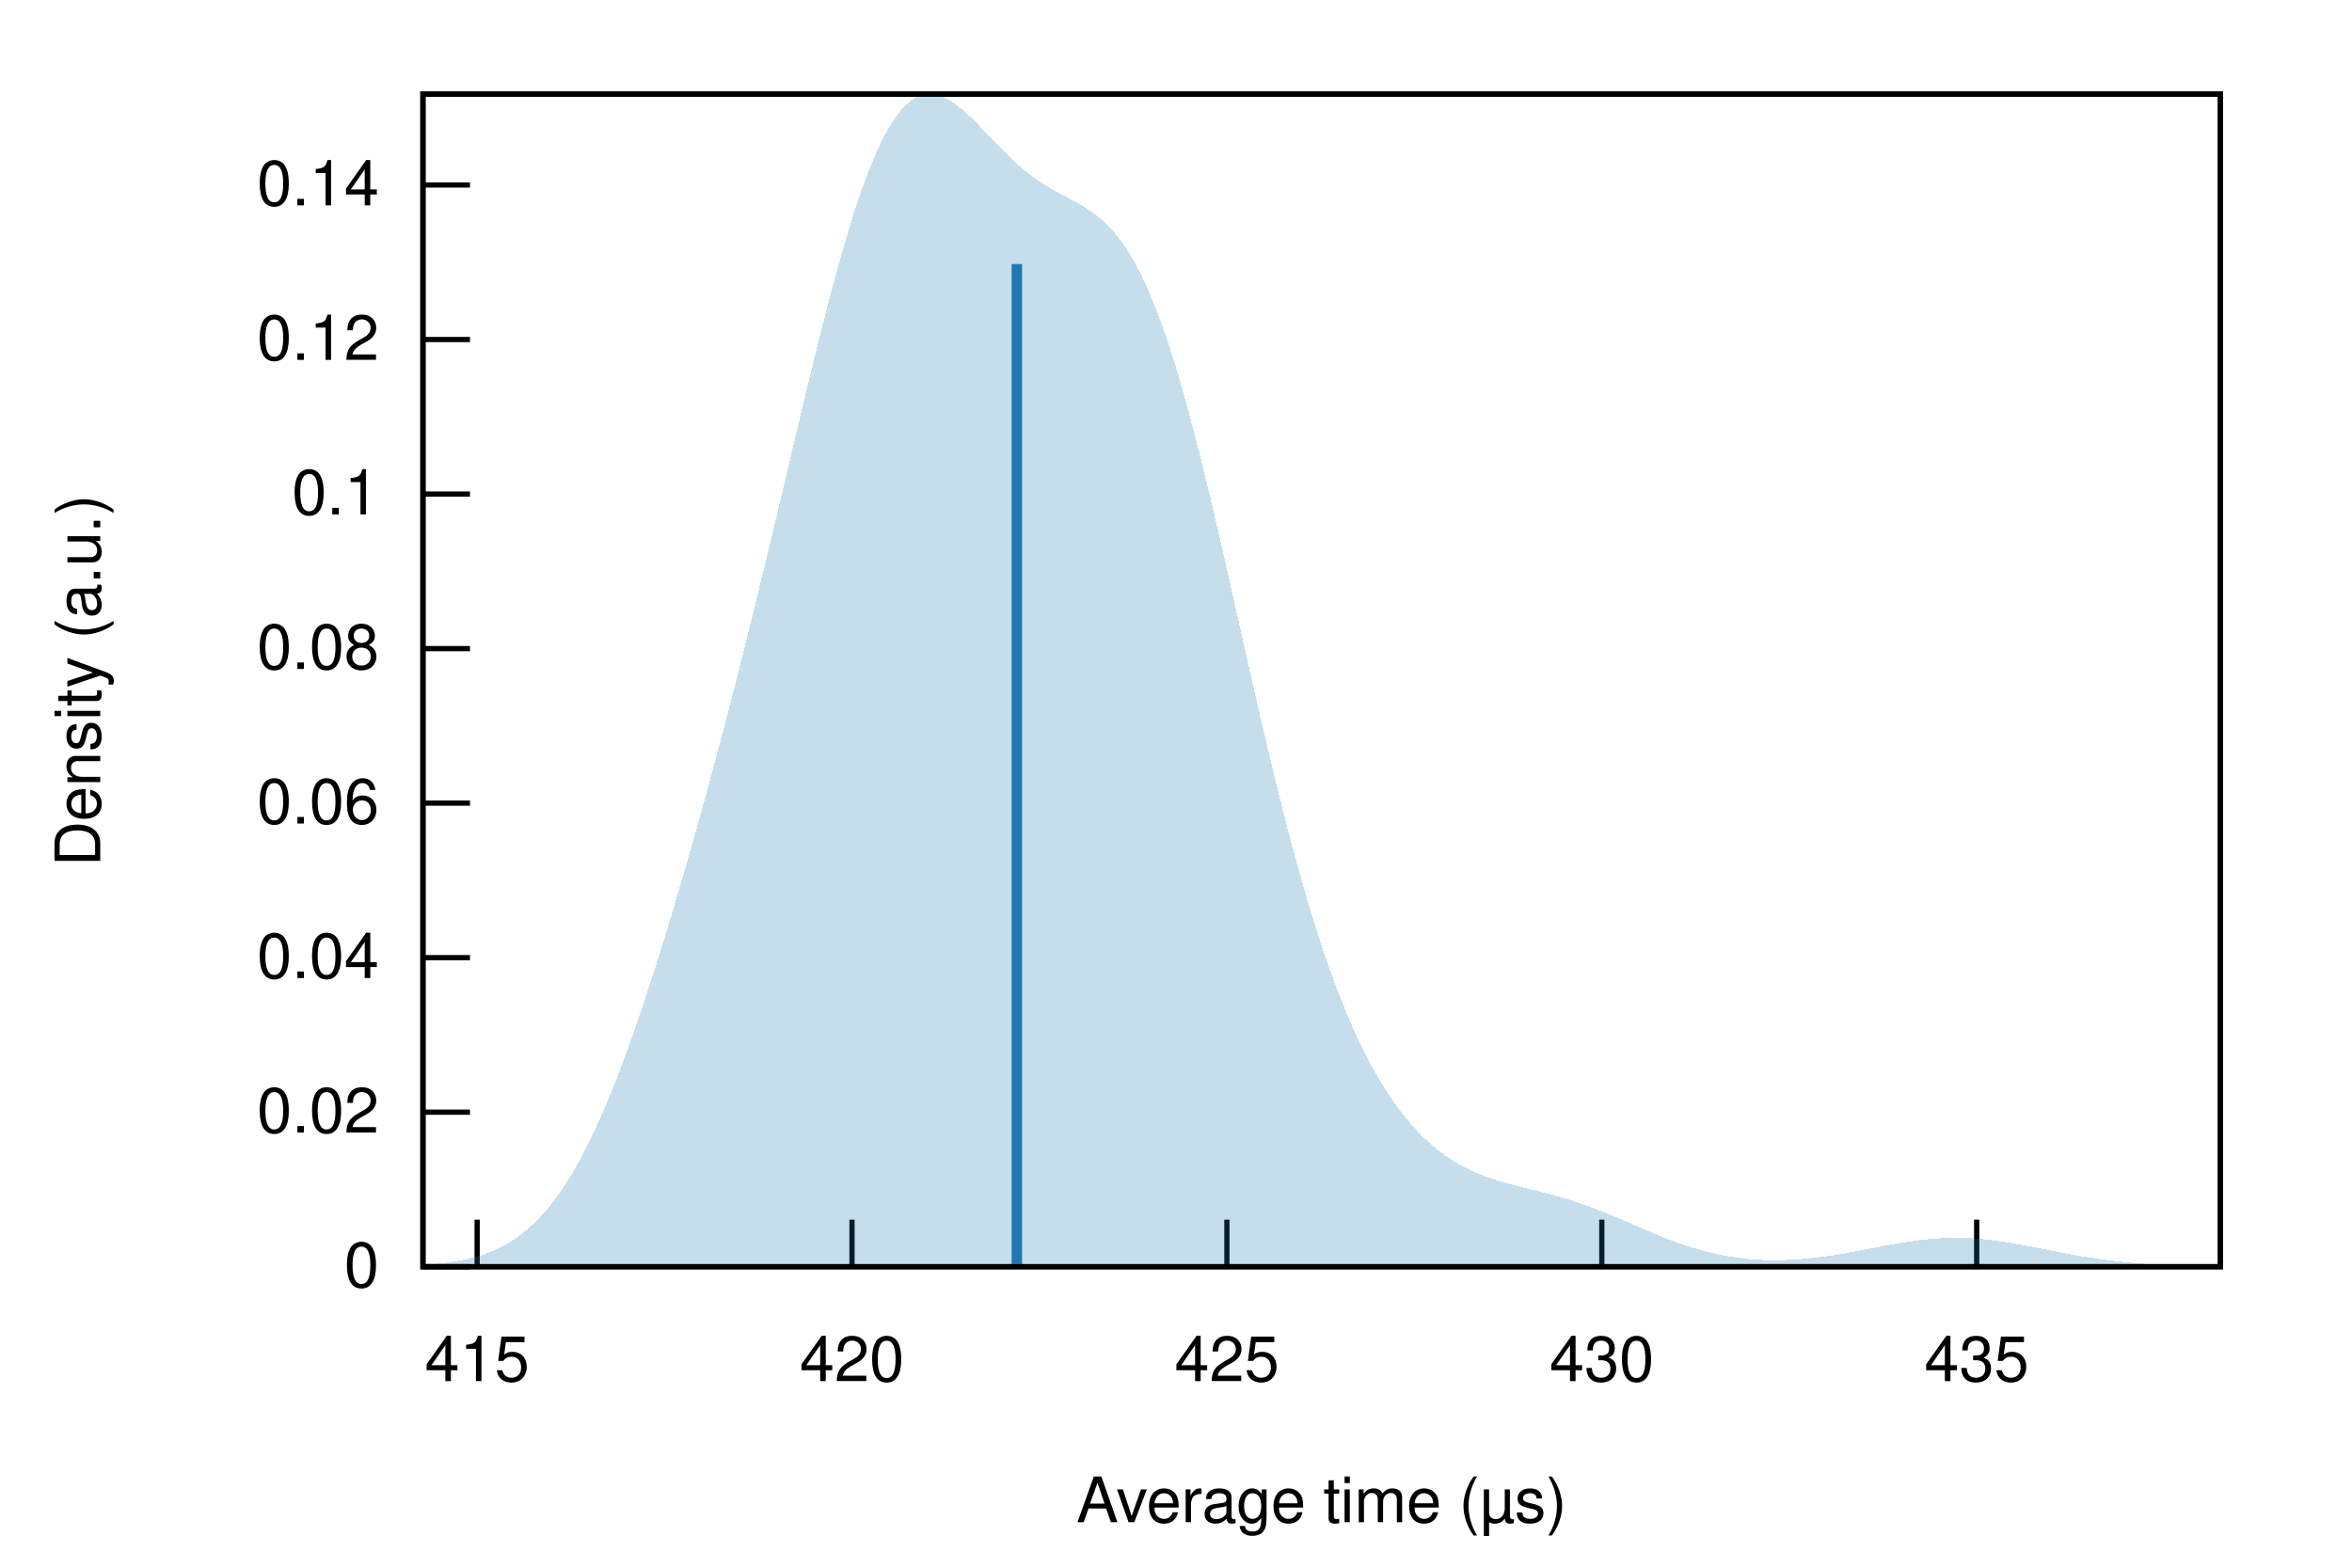
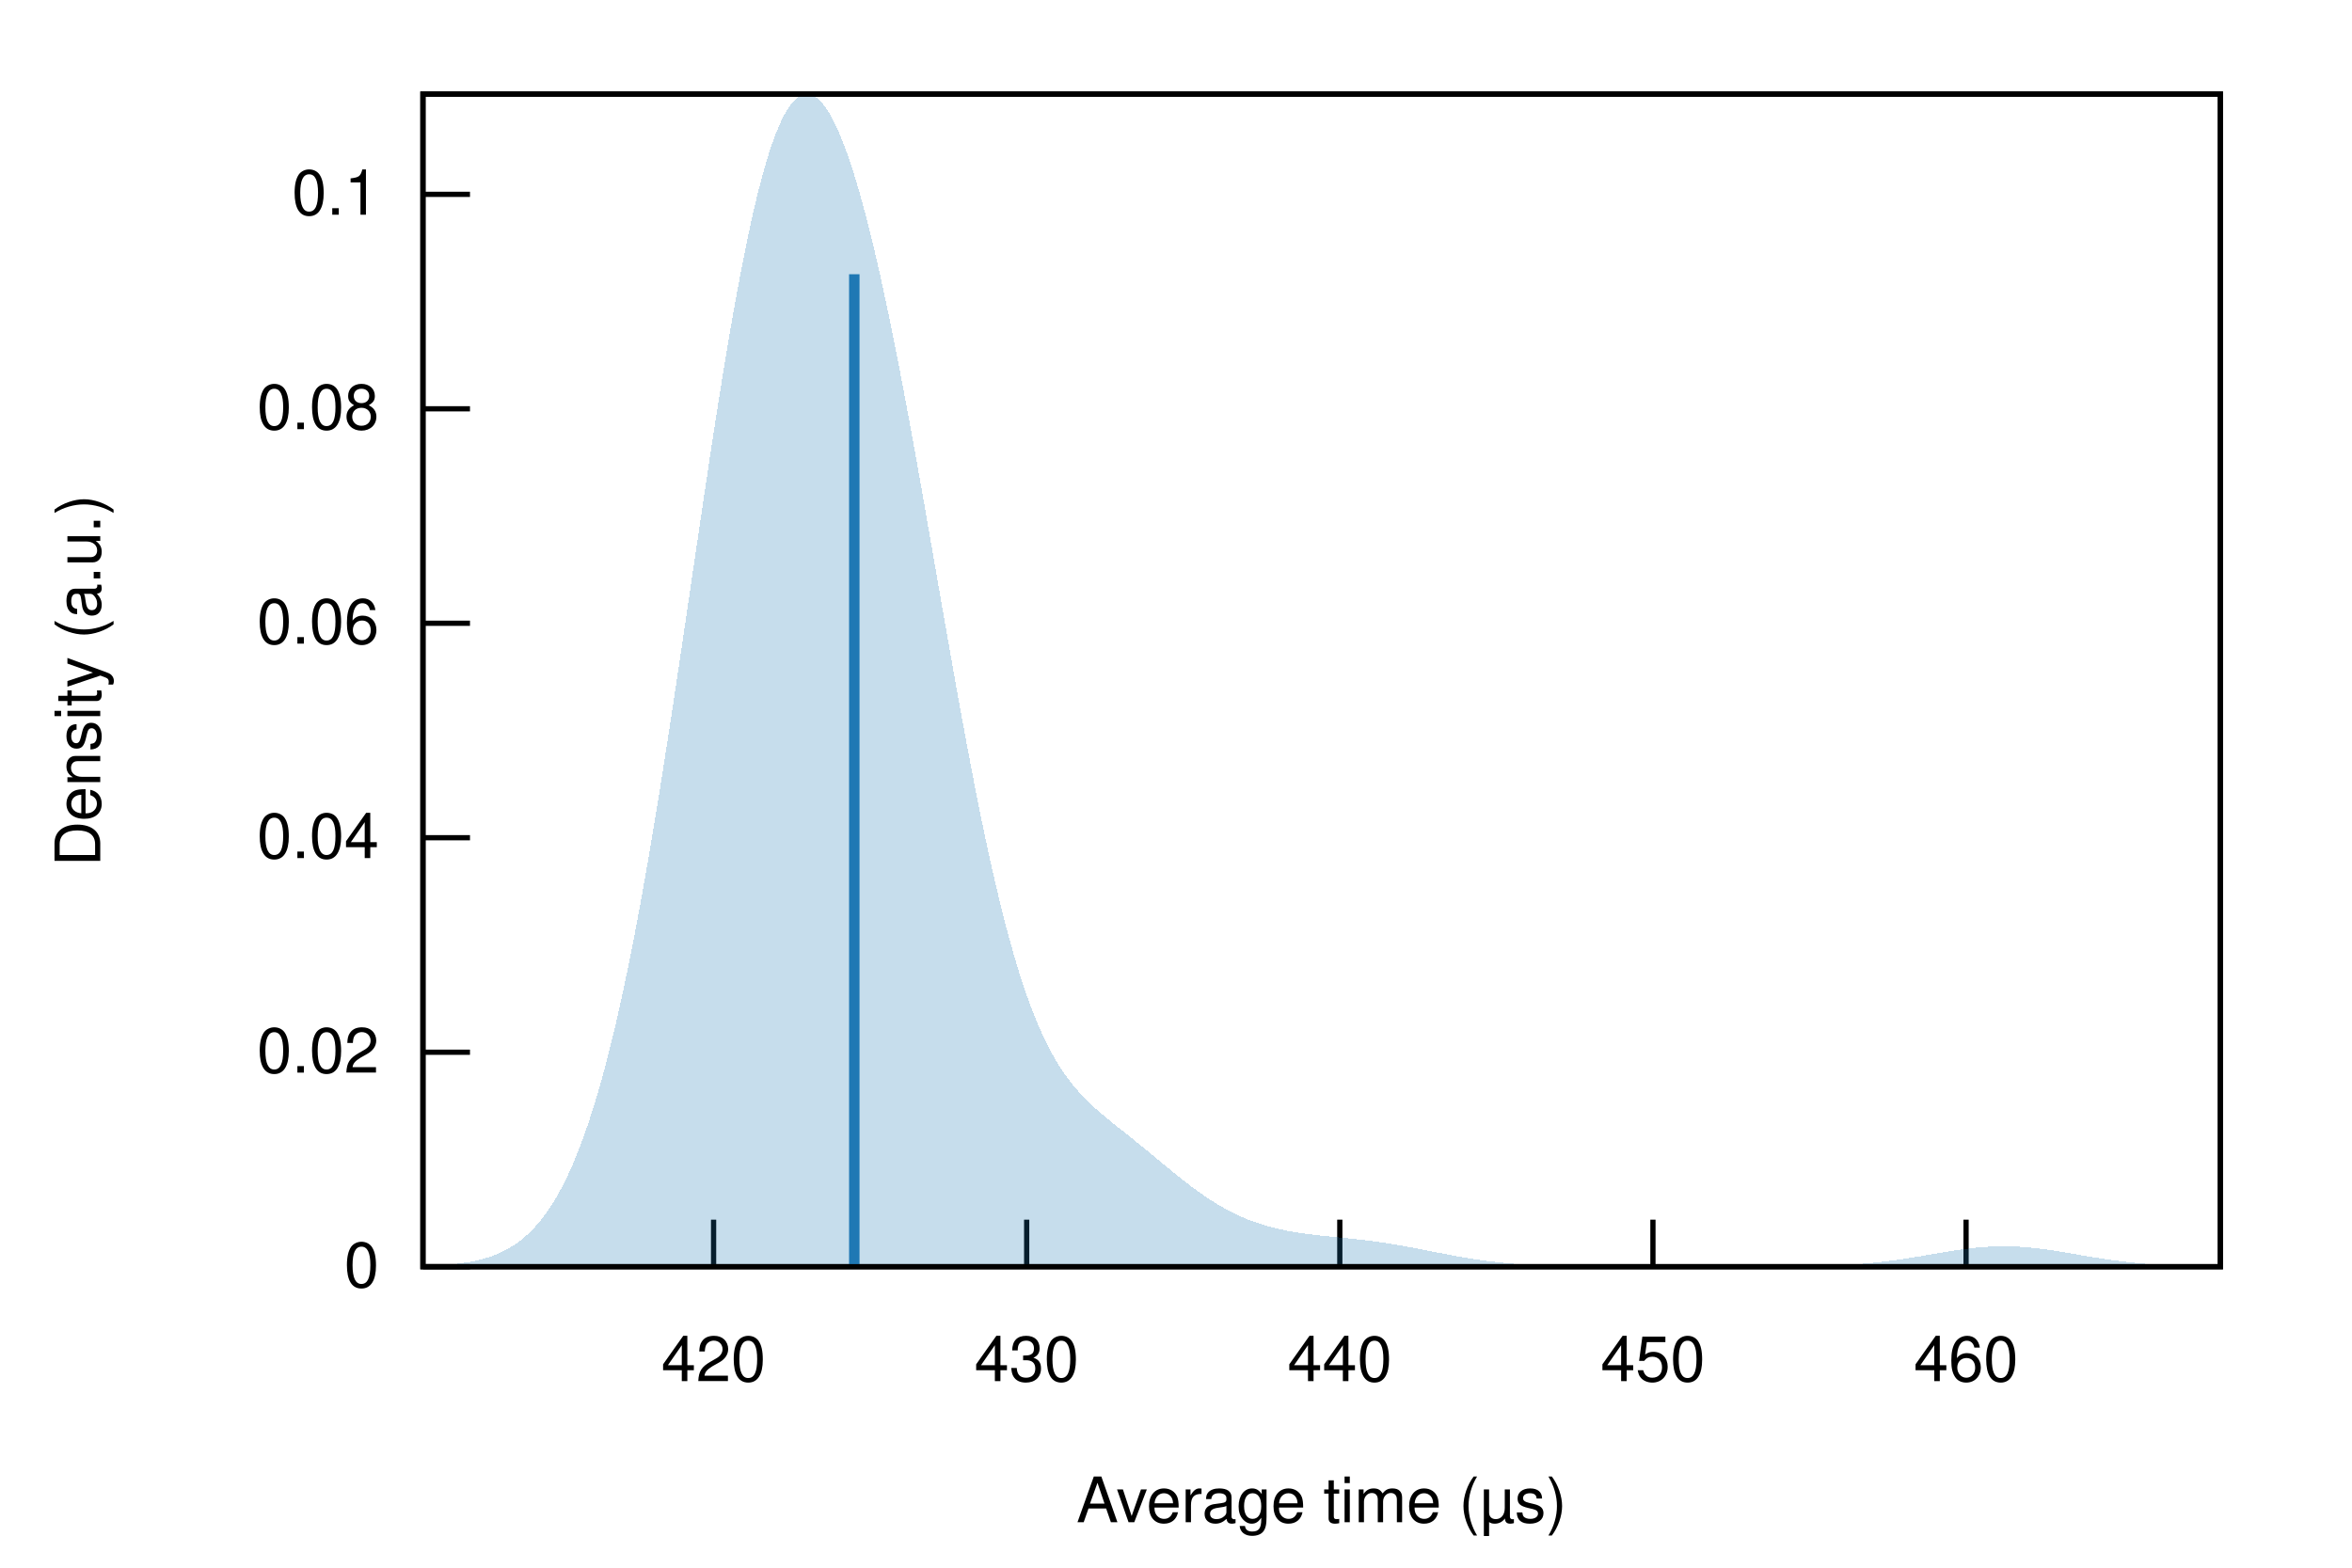
<svg xmlns="http://www.w3.org/2000/svg" xmlns:xlink="http://www.w3.org/1999/xlink" viewBox="0 0 450 300">
  <g id="gnuplot_canvas">
    <rect x="0" y="0" width="450" height="300" fill="none" />
    <defs>
      <circle id="gpDot" r="0.5" stroke-width="0.5" stroke="currentColor" />
      <path id="gpPt0" stroke-width="0.222" stroke="currentColor" d="M-1,0 h2 M0,-1 v2" />
      <path id="gpPt1" stroke-width="0.222" stroke="currentColor" d="M-1,-1 L1,1 M1,-1 L-1,1" />
      <path id="gpPt2" stroke-width="0.222" stroke="currentColor" d="M-1,0 L1,0 M0,-1 L0,1 M-1,-1 L1,1 M-1,1 L1,-1" />
      <rect id="gpPt3" stroke-width="0.222" stroke="currentColor" x="-1" y="-1" width="2" height="2" />
      <rect id="gpPt4" stroke-width="0.222" stroke="currentColor" fill="currentColor" x="-1" y="-1" width="2" height="2" />
      <circle id="gpPt5" stroke-width="0.222" stroke="currentColor" cx="0" cy="0" r="1" />
      <use xlink:href="#gpPt5" id="gpPt6" fill="currentColor" stroke="none" />
      <path id="gpPt7" stroke-width="0.222" stroke="currentColor" d="M0,-1.33 L-1.33,0.67 L1.33,0.67 z" />
      <use xlink:href="#gpPt7" id="gpPt8" fill="currentColor" stroke="none" />
      <use xlink:href="#gpPt7" id="gpPt9" stroke="currentColor" transform="rotate(180)" />
      <use xlink:href="#gpPt9" id="gpPt10" fill="currentColor" stroke="none" />
      <use xlink:href="#gpPt3" id="gpPt11" stroke="currentColor" transform="rotate(45)" />
      <use xlink:href="#gpPt11" id="gpPt12" fill="currentColor" stroke="none" />
      <path id="gpPt13" stroke-width="0.222" stroke="currentColor" d="M0,1.330 L1.265,0.411 L0.782,-1.067 L-0.782,-1.076 L-1.265,0.411 z" />
      <use xlink:href="#gpPt13" id="gpPt14" fill="currentColor" stroke="none" />
      <filter id="textbox" filterUnits="objectBoundingBox" x="0" y="0" height="1" width="1">
        <feFlood flood-color="white" flood-opacity="1" result="bgnd" />
        <feComposite in="SourceGraphic" in2="bgnd" operator="atop" />
      </filter>
      <filter id="greybox" filterUnits="objectBoundingBox" x="0" y="0" height="1" width="1">
        <feFlood flood-color="lightgrey" flood-opacity="1" result="grey" />
        <feComposite in="SourceGraphic" in2="grey" operator="atop" />
      </filter>
    </defs>
    <g fill="none" color="white" stroke="currentColor" stroke-width="1.00" stroke-linecap="butt" stroke-linejoin="miter">
</g>
    <g fill="none" color="black" stroke="currentColor" stroke-width="1.00" stroke-linecap="butt" stroke-linejoin="miter">
      <path stroke="black" d="M80.92,242.40 L89.92,242.40  " />
      <g transform="translate(72.53,246.30)" stroke="none" fill="black" font-family="Helvetica" font-size="12.00" text-anchor="end">
        <text>
          <tspan font-family="Helvetica"> 0</tspan>
        </text>
      </g>
    </g>
    <g fill="none" color="black" stroke="currentColor" stroke-width="1.00" stroke-linecap="butt" stroke-linejoin="miter">
-       <path stroke="black" d="M80.92,212.83 L89.92,212.83  " />
-       <g transform="translate(72.53,216.73)" stroke="none" fill="black" font-family="Helvetica" font-size="12.00" text-anchor="end">
+       <path stroke="black" d="M80.92,201.36 L89.92,201.36  " />
+       <g transform="translate(72.53,205.26)" stroke="none" fill="black" font-family="Helvetica" font-size="12.00" text-anchor="end">
        <text>
          <tspan font-family="Helvetica"> 0.02</tspan>
        </text>
      </g>
    </g>
    <g fill="none" color="black" stroke="currentColor" stroke-width="1.00" stroke-linecap="butt" stroke-linejoin="miter">
-       <path stroke="black" d="M80.92,183.26 L89.92,183.26  " />
-       <g transform="translate(72.53,187.16)" stroke="none" fill="black" font-family="Helvetica" font-size="12.00" text-anchor="end">
+       <path stroke="black" d="M80.92,160.31 L89.92,160.31  " />
+       <g transform="translate(72.53,164.21)" stroke="none" fill="black" font-family="Helvetica" font-size="12.00" text-anchor="end">
        <text>
          <tspan font-family="Helvetica"> 0.04</tspan>
        </text>
      </g>
    </g>
    <g fill="none" color="black" stroke="currentColor" stroke-width="1.00" stroke-linecap="butt" stroke-linejoin="miter">
-       <path stroke="black" d="M80.92,153.69 L89.92,153.69  " />
-       <g transform="translate(72.53,157.59)" stroke="none" fill="black" font-family="Helvetica" font-size="12.00" text-anchor="end">
+       <path stroke="black" d="M80.92,119.27 L89.92,119.27  " />
+       <g transform="translate(72.53,123.17)" stroke="none" fill="black" font-family="Helvetica" font-size="12.00" text-anchor="end">
        <text>
          <tspan font-family="Helvetica"> 0.06</tspan>
        </text>
      </g>
    </g>
    <g fill="none" color="black" stroke="currentColor" stroke-width="1.00" stroke-linecap="butt" stroke-linejoin="miter">
-       <path stroke="black" d="M80.92,124.12 L89.92,124.12  " />
-       <g transform="translate(72.53,128.02)" stroke="none" fill="black" font-family="Helvetica" font-size="12.00" text-anchor="end">
+       <path stroke="black" d="M80.92,78.23 L89.92,78.23  " />
+       <g transform="translate(72.53,82.13)" stroke="none" fill="black" font-family="Helvetica" font-size="12.00" text-anchor="end">
        <text>
          <tspan font-family="Helvetica"> 0.08</tspan>
        </text>
      </g>
    </g>
    <g fill="none" color="black" stroke="currentColor" stroke-width="1.00" stroke-linecap="butt" stroke-linejoin="miter">
-       <path stroke="black" d="M80.92,94.54 L89.92,94.54  " />
-       <g transform="translate(72.53,98.44)" stroke="none" fill="black" font-family="Helvetica" font-size="12.00" text-anchor="end">
+       <path stroke="black" d="M80.92,37.19 L89.92,37.19  " />
+       <g transform="translate(72.53,41.09)" stroke="none" fill="black" font-family="Helvetica" font-size="12.00" text-anchor="end">
        <text>
          <tspan font-family="Helvetica"> 0.1</tspan>
        </text>
      </g>
    </g>
    <g fill="none" color="black" stroke="currentColor" stroke-width="1.00" stroke-linecap="butt" stroke-linejoin="miter">
-       <path stroke="black" d="M80.92,64.97 L89.92,64.97  " />
-       <g transform="translate(72.53,68.87)" stroke="none" fill="black" font-family="Helvetica" font-size="12.00" text-anchor="end">
-         <text>
-           <tspan font-family="Helvetica"> 0.12</tspan>
-         </text>
-       </g>
-     </g>
-     <g fill="none" color="black" stroke="currentColor" stroke-width="1.00" stroke-linecap="butt" stroke-linejoin="miter">
-       <path stroke="black" d="M80.92,35.40 L89.92,35.40  " />
-       <g transform="translate(72.53,39.30)" stroke="none" fill="black" font-family="Helvetica" font-size="12.00" text-anchor="end">
-         <text>
-           <tspan font-family="Helvetica"> 0.14</tspan>
-         </text>
-       </g>
-     </g>
-     <g fill="none" color="black" stroke="currentColor" stroke-width="1.00" stroke-linecap="butt" stroke-linejoin="miter">
-       <path stroke="black" d="M91.29,242.40 L91.29,233.40  " />
-       <g transform="translate(91.29,264.30)" stroke="none" fill="black" font-family="Helvetica" font-size="12.00" text-anchor="middle">
-         <text>
-           <tspan font-family="Helvetica"> 415</tspan>
-         </text>
-       </g>
-     </g>
-     <g fill="none" color="black" stroke="currentColor" stroke-width="1.00" stroke-linecap="butt" stroke-linejoin="miter">
-       <path stroke="black" d="M163.01,242.40 L163.01,233.40  " />
-       <g transform="translate(163.01,264.30)" stroke="none" fill="black" font-family="Helvetica" font-size="12.00" text-anchor="middle">
+       <path stroke="black" d="M136.53,242.40 L136.53,233.40  " />
+       <g transform="translate(136.53,264.30)" stroke="none" fill="black" font-family="Helvetica" font-size="12.00" text-anchor="middle">
        <text>
          <tspan font-family="Helvetica"> 420</tspan>
        </text>
      </g>
    </g>
    <g fill="none" color="black" stroke="currentColor" stroke-width="1.00" stroke-linecap="butt" stroke-linejoin="miter">
-       <path stroke="black" d="M234.74,242.40 L234.74,233.40  " />
-       <g transform="translate(234.74,264.30)" stroke="none" fill="black" font-family="Helvetica" font-size="12.00" text-anchor="middle">
-         <text>
-           <tspan font-family="Helvetica"> 425</tspan>
-         </text>
-       </g>
-     </g>
-     <g fill="none" color="black" stroke="currentColor" stroke-width="1.00" stroke-linecap="butt" stroke-linejoin="miter">
-       <path stroke="black" d="M306.47,242.40 L306.47,233.40  " />
-       <g transform="translate(306.47,264.30)" stroke="none" fill="black" font-family="Helvetica" font-size="12.00" text-anchor="middle">
+       <path stroke="black" d="M196.43,242.40 L196.43,233.40  " />
+       <g transform="translate(196.43,264.30)" stroke="none" fill="black" font-family="Helvetica" font-size="12.00" text-anchor="middle">
        <text>
          <tspan font-family="Helvetica"> 430</tspan>
        </text>
      </g>
    </g>
    <g fill="none" color="black" stroke="currentColor" stroke-width="1.00" stroke-linecap="butt" stroke-linejoin="miter">
-       <path stroke="black" d="M378.19,242.40 L378.19,233.40  " />
-       <g transform="translate(378.19,264.30)" stroke="none" fill="black" font-family="Helvetica" font-size="12.00" text-anchor="middle">
+       <path stroke="black" d="M256.34,242.40 L256.34,233.40  " />
+       <g transform="translate(256.34,264.30)" stroke="none" fill="black" font-family="Helvetica" font-size="12.00" text-anchor="middle">
        <text>
-           <tspan font-family="Helvetica"> 435</tspan>
+           <tspan font-family="Helvetica"> 440</tspan>
+         </text>
+       </g>
+     </g>
+     <g fill="none" color="black" stroke="currentColor" stroke-width="1.00" stroke-linecap="butt" stroke-linejoin="miter">
+       <path stroke="black" d="M316.25,242.40 L316.25,233.40  " />
+       <g transform="translate(316.25,264.30)" stroke="none" fill="black" font-family="Helvetica" font-size="12.00" text-anchor="middle">
+         <text>
+           <tspan font-family="Helvetica"> 450</tspan>
+         </text>
+       </g>
+     </g>
+     <g fill="none" color="black" stroke="currentColor" stroke-width="1.00" stroke-linecap="butt" stroke-linejoin="miter">
+       <path stroke="black" d="M376.16,242.40 L376.16,233.40  " />
+       <g transform="translate(376.16,264.30)" stroke="none" fill="black" font-family="Helvetica" font-size="12.00" text-anchor="middle">
+         <text>
+           <tspan font-family="Helvetica"> 460</tspan>
        </text>
      </g>
    </g>
    <g fill="none" color="black" stroke="currentColor" stroke-width="1.00" stroke-linecap="butt" stroke-linejoin="miter">
</g>
    <g fill="none" color="black" stroke="currentColor" stroke-width="1.00" stroke-linecap="butt" stroke-linejoin="miter">
      <path stroke="black" d="M80.92,18.01 L80.92,242.40 L424.82,242.40 L424.82,18.01 L80.92,18.01 Z  " />
    </g>
    <g fill="none" color="black" stroke="currentColor" stroke-width="1.00" stroke-linecap="butt" stroke-linejoin="miter">
      <g transform="translate(19.18,130.21) rotate(270)" stroke="none" fill="black" font-family="Helvetica" font-size="12.00" text-anchor="middle">
        <text>
          <tspan font-family="Helvetica">Density (a.u.)</tspan>
        </text>
      </g>
    </g>
    <g fill="none" color="black" stroke="currentColor" stroke-width="1.00" stroke-linecap="butt" stroke-linejoin="miter">
      <g transform="translate(252.87,291.30)" stroke="none" fill="black" font-family="Helvetica" font-size="12.00" text-anchor="middle">
        <text>
          <tspan font-family="Helvetica">Average time (µs)</tspan>
        </text>
      </g>
    </g>
    <g fill="none" color="black" stroke="currentColor" stroke-width="1.00" stroke-linecap="butt" stroke-linejoin="miter">
</g>
    <g id="gnuplot_plot_1">
      <g fill="none" color="black" stroke="currentColor" stroke-width="1.00" stroke-linecap="butt" stroke-linejoin="miter">
        <g stroke="none" shape-rendering="crispEdges">
-           <polygon fill="rgb( 31, 120, 180)" fill-opacity="0.25" points="80.92,242.06 81.61,242.01 82.30,241.96 82.99,241.90 83.68,241.84 84.37,241.77 85.06,241.69 85.74,241.60 86.43,241.50 87.12,241.39 87.81,241.27 88.50,241.13 89.19,240.99 89.88,240.83 90.57,240.65 91.26,240.46 91.95,240.25 92.64,240.02 93.33,239.77 94.01,239.49 94.70,239.20 95.39,238.88 96.08,238.53 96.77,238.16 97.46,237.75 98.15,237.32 98.84,236.85 99.53,236.35 100.22,235.81 100.91,235.24 101.60,234.63 102.28,233.98 102.97,233.29 103.66,232.56 104.35,231.78 105.04,230.96 105.73,230.09 106.42,229.18 107.11,228.21 107.80,227.20 108.49,226.14 109.18,225.03 109.87,223.87 110.55,222.66 111.24,221.39 111.93,220.08 112.62,218.72 113.31,217.30 114.00,215.83 114.69,214.32 115.38,212.75 116.07,211.14 116.76,209.48 117.45,207.77 118.14,206.01 118.82,204.21 119.51,202.37 120.20,200.49 120.89,198.56 121.58,196.60 122.27,194.60 122.96,192.56 123.65,190.48 124.34,188.38 125.03,186.24 125.72,184.07 126.41,181.87 127.09,179.64 127.78,177.38 128.47,175.10 129.16,172.80 129.85,170.46 130.54,168.11 131.23,165.73 131.92,163.33 132.61,160.91 133.30,158.47 133.99,156.00 134.68,153.51 135.37,151.00 136.05,148.47 136.74,145.92 137.43,143.35 138.12,140.75 138.81,138.14 139.50,135.50 140.19,132.84 140.88,130.16 141.57,127.45 142.26,124.72 142.95,121.98 143.64,119.21 144.32,116.42 145.01,113.61 145.70,110.78 146.39,107.94 147.08,105.08 147.77,102.20 148.46,99.32 149.15,96.42 149.84,93.52 150.53,90.62 151.22,87.71 151.91,84.80 152.59,81.91 153.28,79.02 153.97,76.14 154.66,73.29 155.35,70.45 156.04,67.65 156.73,64.87 157.42,62.14 158.11,59.45 158.80,56.80 159.49,54.21 160.18,51.68 160.86,49.21 161.55,46.80 162.24,44.47 162.93,42.22 163.62,40.05 164.31,37.97 165.00,35.98 165.69,34.08 166.38,32.28 167.07,30.58 167.76,28.99 168.45,27.50 169.13,26.12 169.82,24.85 170.51,23.69 171.20,22.64 171.89,21.70 172.58,20.87 173.27,20.15 173.96,19.54 174.65,19.03 175.34,18.63 176.03,18.33 176.72,18.13 177.40,18.03 178.09,18.01 178.78,18.08 179.47,18.23 180.16,18.46 180.85,18.76 181.54,19.13 182.23,19.56 182.92,20.04 183.61,20.58 184.30,21.15 184.99,21.77 185.68,22.41 186.36,23.08 187.05,23.78 187.74,24.49 188.43,25.21 189.12,25.93 189.81,26.65 190.50,27.38 191.19,28.09 191.88,28.79 192.57,29.47 193.26,30.14 193.95,30.79 194.63,31.42 195.32,32.02 196.01,32.60 196.70,33.15 197.39,33.67 198.08,34.17 198.77,34.65 199.46,35.10 200.15,35.54 200.84,35.95 201.53,36.35 202.22,36.73 202.90,37.10 203.59,37.47 204.28,37.84 204.97,38.20 205.66,38.58 206.35,38.96 207.04,39.36 207.73,39.79 208.42,40.24 209.11,40.72 209.80,41.24 210.49,41.80 211.17,42.41 211.86,43.07 212.55,43.79 213.24,44.57 213.93,45.41 214.62,46.33 215.31,47.32 216.00,48.39 216.69,49.54 217.38,50.77 218.07,52.09 218.76,53.50 219.44,54.99 220.13,56.58 220.82,58.26 221.51,60.03 222.20,61.90 222.89,63.85 223.58,65.90 224.27,68.03 224.96,70.25 225.65,72.55 226.34,74.94 227.03,77.40 227.71,79.94 228.40,82.54 229.09,85.22 229.78,87.95 230.47,90.74 231.16,93.58 231.85,96.47 232.54,99.40 233.23,102.37 233.92,105.37 234.61,108.39 235.30,111.43 235.99,114.48 236.67,117.54 237.36,120.61 238.05,123.67 238.74,126.72 239.43,129.77 240.12,132.79 240.81,135.79 241.50,138.76 242.19,141.70 242.88,144.61 243.57,147.48 244.26,150.30 244.94,153.08 245.63,155.81 246.32,158.49 247.01,161.11 247.70,163.68 248.39,166.19 249.08,168.64 249.77,171.03 250.46,173.36 251.15,175.63 251.84,177.83 252.53,179.97 253.21,182.05 253.90,184.06 254.59,186.01 255.28,187.90 255.97,189.73 256.66,191.50 257.35,193.20 258.04,194.85 258.73,196.43 259.42,197.96 260.11,199.44 260.80,200.86 261.48,202.22 262.17,203.53 262.86,204.80 263.55,206.01 264.24,207.17 264.93,208.29 265.62,209.36 266.31,210.38 267.00,211.36 267.69,212.30 268.38,213.20 269.07,214.06 269.75,214.88 270.44,215.66 271.13,216.41 271.82,217.12 272.51,217.80 273.20,218.44 273.89,219.06 274.58,219.64 275.27,220.19 275.96,220.71 276.65,221.21 277.34,221.68 278.03,222.12 278.71,222.54 279.40,222.93 280.09,223.31 280.78,223.66 281.47,223.99 282.16,224.30 282.85,224.59 283.54,224.87 284.23,225.13 284.92,225.38 285.61,225.61 286.30,225.84 286.98,226.05 287.67,226.25 288.36,226.44 289.05,226.63 289.74,226.81 290.43,226.99 291.12,227.16 291.81,227.33 292.50,227.50 293.19,227.67 293.88,227.84 294.57,228.01 295.25,228.19 295.94,228.37 296.63,228.55 297.32,228.73 298.01,228.93 298.70,229.12 299.39,229.33 300.08,229.54 300.77,229.75 301.46,229.98 302.15,230.21 302.84,230.44 303.52,230.69 304.21,230.94 304.90,231.20 305.59,231.46 306.28,231.73 306.97,232.01 307.66,232.29 308.35,232.57 309.04,232.86 309.73,233.15 310.42,233.45 311.11,233.74 311.79,234.04 312.48,234.34 313.17,234.64 313.86,234.94 314.55,235.23 315.24,235.53 315.93,235.82 316.62,236.11 317.31,236.39 318.00,236.67 318.69,236.94 319.38,237.21 320.06,237.47 320.75,237.72 321.44,237.97 322.13,238.21 322.82,238.44 323.51,238.66 324.20,238.87 324.89,239.07 325.58,239.27 326.27,239.45 326.96,239.63 327.65,239.80 328.34,239.95 329.02,240.10 329.71,240.23 330.40,240.36 331.09,240.48 331.78,240.59 332.47,240.68 333.16,240.77 333.85,240.85 334.54,240.92 335.23,240.98 335.92,241.03 336.61,241.07 337.29,241.11 337.98,241.13 338.67,241.14 339.36,241.15 340.05,241.15 340.74,241.14 341.43,241.12 342.12,241.10 342.81,241.07 343.50,241.03 344.19,240.98 344.88,240.92 345.56,240.86 346.25,240.80 346.94,240.72 347.63,240.64 348.32,240.55 349.01,240.46 349.70,240.36 350.39,240.26 351.08,240.16 351.77,240.04 352.46,239.93 353.15,239.81 353.83,239.69 354.52,239.56 355.21,239.43 355.90,239.30 356.59,239.17 357.28,239.04 357.97,238.90 358.66,238.77 359.35,238.64 360.04,238.51 360.73,238.38 361.42,238.25 362.10,238.12 362.79,238.00 363.48,237.88 364.17,237.77 364.86,237.66 365.55,237.56 366.24,237.46 366.93,237.37 367.62,237.29 368.31,237.21 369.00,237.14 369.69,237.08 370.37,237.02 371.06,236.98 371.75,236.94 372.44,236.91 373.13,236.89 373.82,236.88 374.51,236.88 375.20,236.89 375.89,236.91 376.58,236.94 377.27,236.97 377.96,237.02 378.65,237.07 379.33,237.13 380.02,237.20 380.71,237.28 381.40,237.36 382.09,237.45 382.78,237.55 383.47,237.65 384.16,237.76 384.85,237.88 385.54,238.00 386.23,238.12 386.92,238.25 387.60,238.38 388.29,238.51 388.98,238.64 389.67,238.78 390.36,238.91 391.05,239.05 391.74,239.19 392.43,239.32 393.12,239.46 393.81,239.59 394.50,239.72 395.19,239.85 395.87,239.98 396.56,240.11 397.25,240.23 397.94,240.35 398.63,240.47 399.32,240.58 400.01,240.69 400.70,240.79 401.39,240.89 402.08,240.99 402.77,241.08 403.46,241.17 404.14,241.26 404.83,241.34 405.52,241.41 406.21,241.49 406.90,241.56 407.59,241.62 408.28,241.68 408.97,241.74 409.66,241.79 410.35,241.84 411.04,241.89 411.73,241.93 412.41,241.98 413.10,242.01 413.79,242.05 414.48,242.08 415.17,242.11 415.86,242.14 416.55,242.16 417.24,242.19 417.93,242.21 418.62,242.23 419.31,242.25 420.00,242.26 420.68,242.28 421.37,242.29 422.06,242.30 422.75,242.31 423.44,242.32 424.13,242.33 424.82,242.34 424.82,242.40 424.13,242.40 423.44,242.40 422.75,242.40 422.06,242.40 421.37,242.40 420.68,242.40 420.00,242.40 419.31,242.40 418.62,242.40 417.93,242.40 417.24,242.40 416.55,242.40 415.86,242.40 415.17,242.40 414.48,242.40 413.79,242.40 413.10,242.40 412.41,242.40 411.73,242.40 411.04,242.40 410.35,242.40 409.66,242.40 408.97,242.40 408.28,242.40 407.59,242.40 406.90,242.40 406.21,242.40 405.52,242.40 404.83,242.40 404.14,242.40 403.46,242.40 402.77,242.40 402.08,242.40 401.39,242.40 400.70,242.40 400.01,242.40 399.32,242.40 398.63,242.40 397.94,242.40 397.25,242.40 396.56,242.40 395.87,242.40 395.19,242.40 394.50,242.40 393.81,242.40 393.12,242.40 392.43,242.40 391.74,242.40 391.05,242.40 390.36,242.40 389.67,242.40 388.98,242.40 388.29,242.40 387.60,242.40 386.92,242.40 386.23,242.40 385.54,242.40 384.85,242.40 384.16,242.40 383.47,242.40 382.78,242.40 382.09,242.40 381.40,242.40 380.71,242.40 380.02,242.40 379.33,242.40 378.65,242.40 377.96,242.40 377.27,242.40 376.58,242.40 375.89,242.40 375.20,242.40 374.51,242.40 373.82,242.40 373.13,242.40 372.44,242.40 371.75,242.40 371.06,242.40 370.37,242.40 369.69,242.40 369.00,242.40 368.31,242.40 367.62,242.40 366.93,242.40 366.24,242.40 365.55,242.40 364.86,242.40 364.17,242.40 363.48,242.40 362.79,242.40 362.10,242.40 361.42,242.40 360.73,242.40 360.04,242.40 359.35,242.40 358.66,242.40 357.97,242.40 357.28,242.40 356.59,242.40 355.90,242.40 355.21,242.40 354.52,242.40 353.83,242.40 353.15,242.40 352.46,242.40 351.77,242.40 351.08,242.40 350.39,242.40 349.70,242.40 349.01,242.40 348.32,242.40 347.63,242.40 346.94,242.40 346.25,242.40 345.56,242.40 344.88,242.40 344.19,242.40 343.50,242.40 342.81,242.40 342.12,242.40 341.43,242.40 340.74,242.40 340.05,242.40 339.36,242.40 338.67,242.40 337.98,242.40 337.29,242.40 336.61,242.40 335.92,242.40 335.23,242.40 334.54,242.40 333.85,242.40 333.16,242.40 332.47,242.40 331.78,242.40 331.09,242.40 330.40,242.40 329.71,242.40 329.02,242.40 328.34,242.40 327.65,242.40 326.96,242.40 326.27,242.40 325.58,242.40 324.89,242.40 324.20,242.40 323.51,242.40 322.82,242.40 322.13,242.40 321.44,242.40 320.75,242.40 320.06,242.40 319.38,242.40 318.69,242.40 318.00,242.40 317.31,242.40 316.62,242.40 315.93,242.40 315.24,242.40 314.55,242.40 313.86,242.40 313.17,242.40 312.48,242.40 311.79,242.40 311.11,242.40 310.42,242.40 309.73,242.40 309.04,242.40 308.35,242.40 307.66,242.40 306.97,242.40 306.28,242.40 305.59,242.40 304.90,242.40 304.21,242.40 303.52,242.40 302.84,242.40 302.15,242.40 301.46,242.40 300.77,242.40 300.08,242.40 299.39,242.40 298.70,242.40 298.01,242.40 297.32,242.40 296.63,242.40 295.94,242.40 295.25,242.40 294.57,242.40 293.88,242.40 293.19,242.40 292.50,242.40 291.81,242.40 291.12,242.40 290.43,242.40 289.74,242.40 289.05,242.40 288.36,242.40 287.67,242.40 286.98,242.40 286.30,242.40 285.61,242.40 284.92,242.40 284.23,242.40 283.54,242.40 282.85,242.40 282.16,242.40 281.47,242.40 280.78,242.40 280.09,242.40 279.40,242.40 278.71,242.40 278.03,242.40 277.34,242.40 276.65,242.40 275.96,242.40 275.27,242.40 274.58,242.40 273.89,242.40 273.20,242.40 272.51,242.40 271.82,242.40 271.13,242.40 270.44,242.40 269.75,242.40 269.07,242.40 268.38,242.40 267.69,242.40 267.00,242.40 266.31,242.40 265.62,242.40 264.93,242.40 264.24,242.40 263.55,242.40 262.86,242.40 262.17,242.40 261.48,242.40 260.80,242.40 260.11,242.40 259.42,242.40 258.73,242.40 258.04,242.40 257.35,242.40 256.66,242.40 255.97,242.40 255.28,242.40 254.59,242.40 253.90,242.40 253.21,242.40 252.53,242.40 251.84,242.40 251.15,242.40 250.46,242.40 249.77,242.40 249.08,242.40 248.39,242.40 247.70,242.40 247.01,242.40 246.32,242.40 245.63,242.40 244.94,242.40 244.26,242.40 243.57,242.40 242.88,242.40 242.19,242.40 241.50,242.40 240.81,242.40 240.12,242.40 239.43,242.40 238.74,242.40 238.05,242.40 237.36,242.40 236.67,242.40 235.99,242.40 235.30,242.40 234.61,242.40 233.92,242.40 233.23,242.40 232.54,242.40 231.85,242.40 231.16,242.40 230.47,242.40 229.78,242.40 229.09,242.40 228.40,242.40 227.71,242.40 227.03,242.40 226.34,242.40 225.65,242.40 224.96,242.40 224.27,242.40 223.58,242.40 222.89,242.40 222.20,242.40 221.51,242.40 220.82,242.40 220.13,242.40 219.44,242.40 218.76,242.40 218.07,242.40 217.38,242.40 216.69,242.40 216.00,242.40 215.31,242.40 214.62,242.40 213.93,242.40 213.24,242.40 212.55,242.40 211.86,242.40 211.17,242.40 210.49,242.40 209.80,242.40 209.11,242.40 208.42,242.40 207.73,242.40 207.04,242.40 206.35,242.40 205.66,242.40 204.97,242.40 204.28,242.40 203.59,242.40 202.90,242.40 202.22,242.40 201.53,242.40 200.84,242.40 200.15,242.40 199.46,242.40 198.77,242.40 198.08,242.40 197.39,242.40 196.70,242.40 196.01,242.40 195.32,242.40 194.63,242.40 193.95,242.40 193.26,242.40 192.57,242.40 191.88,242.40 191.19,242.40 190.50,242.40 189.81,242.40 189.12,242.40 188.43,242.40 187.74,242.40 187.05,242.40 186.36,242.40 185.68,242.40 184.99,242.40 184.30,242.40 183.61,242.40 182.92,242.40 182.23,242.40 181.54,242.40 180.85,242.40 180.16,242.40 179.47,242.40 178.78,242.40 178.09,242.40 177.40,242.40 176.72,242.40 176.03,242.40 175.34,242.40 174.65,242.40 173.96,242.40 173.27,242.40 172.58,242.40 171.89,242.40 171.20,242.40 170.51,242.40 169.82,242.40 169.13,242.40 168.45,242.40 167.76,242.40 167.07,242.40 166.38,242.40 165.69,242.40 165.00,242.40 164.31,242.40 163.62,242.40 162.93,242.40 162.24,242.40 161.55,242.40 160.86,242.40 160.18,242.40 159.49,242.40 158.80,242.40 158.11,242.40 157.42,242.40 156.73,242.40 156.04,242.40 155.35,242.40 154.66,242.40 153.97,242.40 153.28,242.40 152.59,242.40 151.91,242.40 151.22,242.40 150.53,242.40 149.84,242.40 149.15,242.40 148.46,242.40 147.77,242.40 147.08,242.40 146.39,242.40 145.70,242.40 145.01,242.40 144.32,242.40 143.64,242.40 142.95,242.40 142.26,242.40 141.57,242.40 140.88,242.40 140.19,242.40 139.50,242.40 138.81,242.40 138.12,242.40 137.43,242.40 136.74,242.40 136.05,242.40 135.37,242.40 134.68,242.40 133.99,242.40 133.30,242.40 132.61,242.40 131.92,242.40 131.23,242.40 130.54,242.40 129.85,242.40 129.16,242.40 128.47,242.40 127.78,242.40 127.09,242.40 126.41,242.40 125.72,242.40 125.03,242.40 124.34,242.40 123.65,242.40 122.96,242.40 122.27,242.40 121.58,242.40 120.89,242.40 120.20,242.40 119.51,242.40 118.82,242.40 118.14,242.40 117.45,242.40 116.76,242.40 116.07,242.40 115.38,242.40 114.69,242.40 114.00,242.40 113.31,242.40 112.62,242.40 111.93,242.40 111.24,242.40 110.55,242.40 109.87,242.40 109.18,242.40 108.49,242.40 107.80,242.40 107.11,242.40 106.42,242.40 105.73,242.40 105.04,242.40 104.35,242.40 103.66,242.40 102.97,242.40 102.28,242.40 101.60,242.40 100.91,242.40 100.22,242.40 99.53,242.40 98.84,242.40 98.15,242.40 97.46,242.40 96.77,242.40 96.08,242.40 95.39,242.40 94.70,242.40 94.01,242.40 93.33,242.40 92.64,242.40 91.95,242.40 91.26,242.40 90.57,242.40 89.88,242.40 89.19,242.40 88.50,242.40 87.81,242.40 87.12,242.40 86.43,242.40 85.74,242.40 85.06,242.40 84.37,242.40 83.68,242.40 82.99,242.40 82.30,242.40 81.61,242.40 80.92,242.40 " />
+           <polygon fill="rgb( 31, 120, 180)" fill-opacity="0.25" points="80.92,242.27 81.61,242.24 82.30,242.22 82.99,242.18 83.68,242.15 84.37,242.11 85.06,242.06 85.74,242.00 86.43,241.94 87.12,241.87 87.81,241.79 88.50,241.70 89.19,241.59 89.88,241.48 90.57,241.35 91.26,241.20 91.95,241.03 92.64,240.84 93.33,240.64 94.01,240.41 94.70,240.15 95.39,239.86 96.08,239.55 96.77,239.20 97.46,238.81 98.15,238.39 98.84,237.93 99.53,237.42 100.22,236.86 100.91,236.25 101.60,235.59 102.28,234.87 102.97,234.09 103.66,233.25 104.35,232.33 105.04,231.35 105.73,230.29 106.42,229.15 107.11,227.93 107.80,226.62 108.49,225.23 109.18,223.74 109.87,222.15 110.55,220.46 111.24,218.67 111.93,216.77 112.62,214.76 113.31,212.65 114.00,210.41 114.69,208.07 115.38,205.60 116.07,203.01 116.76,200.31 117.45,197.48 118.14,194.53 118.82,191.45 119.51,188.26 120.20,184.94 120.89,181.51 121.58,177.96 122.27,174.29 122.96,170.51 123.65,166.63 124.34,162.64 125.03,158.55 125.72,154.37 126.41,150.10 127.09,145.75 127.78,141.33 128.47,136.84 129.16,132.30 129.85,127.71 130.54,123.08 131.23,118.42 131.92,113.75 132.61,109.07 133.30,104.39 133.99,99.73 134.68,95.10 135.37,90.51 136.05,85.97 136.74,81.50 137.43,77.10 138.12,72.79 138.81,68.57 139.50,64.47 140.19,60.49 140.88,56.65 141.57,52.95 142.26,49.39 142.95,46.00 143.64,42.78 144.32,39.74 145.01,36.88 145.70,34.20 146.39,31.73 147.08,29.45 147.77,27.37 148.46,25.50 149.15,23.84 149.84,22.39 150.53,21.14 151.22,20.11 151.91,19.28 152.59,18.66 153.28,18.24 153.97,18.03 154.66,18.01 155.35,18.19 156.04,18.56 156.73,19.12 157.42,19.86 158.11,20.79 158.80,21.88 159.49,23.15 160.18,24.58 160.86,26.17 161.55,27.92 162.24,29.82 162.93,31.86 163.62,34.05 164.31,36.37 165.00,38.82 165.69,41.40 166.38,44.10 167.07,46.92 167.76,49.85 168.45,52.89 169.13,56.04 169.82,59.28 170.51,62.61 171.20,66.03 171.89,69.53 172.58,73.11 173.27,76.76 173.96,80.47 174.65,84.24 175.34,88.05 176.03,91.92 176.72,95.81 177.40,99.74 178.09,103.68 178.78,107.64 179.47,111.61 180.16,115.57 180.85,119.51 181.54,123.44 182.23,127.34 182.92,131.21 183.61,135.03 184.30,138.80 184.99,142.51 185.68,146.15 186.36,149.72 187.05,153.21 187.74,156.62 188.43,159.93 189.12,163.14 189.81,166.26 190.50,169.26 191.19,172.16 191.88,174.95 192.57,177.62 193.26,180.17 193.95,182.61 194.63,184.93 195.32,187.14 196.01,189.22 196.70,191.20 197.39,193.06 198.08,194.81 198.77,196.46 199.46,198.01 200.15,199.45 200.84,200.81 201.53,202.07 202.22,203.25 202.90,204.36 203.59,205.39 204.28,206.35 204.97,207.25 205.66,208.10 206.35,208.89 207.04,209.65 207.73,210.36 208.42,211.03 209.11,211.68 209.80,212.30 210.49,212.91 211.17,213.49 211.86,214.06 212.55,214.63 213.24,215.18 213.93,215.73 214.62,216.28 215.31,216.83 216.00,217.38 216.69,217.93 217.38,218.49 218.07,219.05 218.76,219.61 219.44,220.17 220.13,220.74 220.82,221.31 221.51,221.88 222.20,222.45 222.89,223.02 223.58,223.59 224.27,224.15 224.96,224.71 225.65,225.26 226.34,225.81 227.03,226.35 227.71,226.88 228.40,227.39 229.09,227.90 229.78,228.39 230.47,228.87 231.16,229.33 231.85,229.78 232.54,230.21 233.23,230.63 233.92,231.03 234.61,231.41 235.30,231.78 235.99,232.13 236.67,232.46 237.36,232.77 238.05,233.07 238.74,233.36 239.43,233.62 240.12,233.87 240.81,234.11 241.50,234.33 242.19,234.54 242.88,234.73 243.57,234.91 244.26,235.08 244.94,235.24 245.63,235.39 246.32,235.53 247.01,235.65 247.70,235.77 248.39,235.88 249.08,235.99 249.77,236.08 250.46,236.18 251.15,236.26 251.84,236.34 252.53,236.42 253.21,236.49 253.90,236.57 254.59,236.64 255.28,236.70 255.97,236.77 256.66,236.84 257.35,236.91 258.04,236.98 258.73,237.05 259.42,237.13 260.11,237.20 260.80,237.28 261.48,237.37 262.17,237.45 262.86,237.54 263.55,237.64 264.24,237.74 264.93,237.84 265.62,237.95 266.31,238.06 267.00,238.17 267.69,238.29 268.38,238.41 269.07,238.54 269.75,238.66 270.44,238.79 271.13,238.93 271.82,239.06 272.51,239.19 273.20,239.33 273.89,239.47 274.58,239.60 275.27,239.74 275.96,239.87 276.65,240.00 277.34,240.13 278.03,240.26 278.71,240.39 279.40,240.51 280.09,240.63 280.78,240.75 281.47,240.86 282.16,240.96 282.85,241.07 283.54,241.17 284.23,241.26 284.92,241.35 285.61,241.43 286.30,241.51 286.98,241.59 287.67,241.66 288.36,241.73 289.05,241.79 289.74,241.84 290.43,241.90 291.12,241.95 291.81,241.99 292.50,242.03 293.19,242.07 293.88,242.11 294.57,242.14 295.25,242.17 295.94,242.19 296.63,242.22 297.32,242.24 298.01,242.26 298.70,242.28 299.39,242.29 300.08,242.31 300.77,242.32 301.46,242.33 302.15,242.34 302.84,242.35 303.52,242.35 304.21,242.36 304.90,242.37 305.59,242.37 306.28,242.37 306.97,242.38 307.66,242.38 308.35,242.38 309.04,242.39 309.73,242.39 310.42,242.39 311.11,242.39 311.79,242.39 312.48,242.39 313.17,242.40 313.86,242.40 314.55,242.40 315.24,242.40 315.93,242.40 316.62,242.40 317.31,242.40 318.00,242.40 318.69,242.40 319.38,242.40 320.06,242.40 320.75,242.40 321.44,242.40 322.13,242.40 322.82,242.40 323.51,242.40 324.20,242.40 324.89,242.40 325.58,242.40 326.27,242.40 326.96,242.40 327.65,242.40 328.34,242.40 329.02,242.40 329.71,242.40 330.40,242.40 331.09,242.40 331.78,242.40 332.47,242.40 333.16,242.39 333.85,242.39 334.54,242.39 335.23,242.39 335.92,242.39 336.61,242.39 337.29,242.39 337.98,242.38 338.67,242.38 339.36,242.38 340.05,242.37 340.74,242.37 341.43,242.36 342.12,242.36 342.81,242.35 343.50,242.34 344.19,242.33 344.88,242.32 345.56,242.31 346.25,242.30 346.94,242.28 347.63,242.26 348.32,242.25 349.01,242.22 349.70,242.20 350.39,242.18 351.08,242.15 351.77,242.12 352.46,242.08 353.15,242.05 353.83,242.01 354.52,241.96 355.21,241.91 355.90,241.86 356.59,241.81 357.28,241.75 357.97,241.68 358.66,241.62 359.35,241.54 360.04,241.47 360.73,241.39 361.42,241.30 362.10,241.21 362.79,241.12 363.48,241.02 364.17,240.92 364.86,240.81 365.55,240.71 366.24,240.59 366.93,240.48 367.62,240.37 368.31,240.25 369.00,240.13 369.69,240.01 370.37,239.90 371.06,239.78 371.75,239.66 372.44,239.55 373.13,239.44 373.82,239.33 374.51,239.22 375.20,239.12 375.89,239.03 376.58,238.94 377.27,238.86 377.96,238.78 378.65,238.72 379.33,238.66 380.02,238.61 380.71,238.57 381.40,238.53 382.09,238.51 382.78,238.50 383.47,238.49 384.16,238.50 384.85,238.51 385.54,238.54 386.23,238.57 386.92,238.62 387.60,238.67 388.29,238.73 388.98,238.80 389.67,238.88 390.36,238.96 391.05,239.05 391.74,239.14 392.43,239.24 393.12,239.35 393.81,239.46 394.50,239.57 395.19,239.69 395.87,239.80 396.56,239.92 397.25,240.04 397.94,240.16 398.63,240.27 399.32,240.39 400.01,240.51 400.70,240.62 401.39,240.73 402.08,240.84 402.77,240.94 403.46,241.04 404.14,241.14 404.83,241.23 405.52,241.32 406.21,241.40 406.90,241.48 407.59,241.56 408.28,241.63 408.97,241.70 409.66,241.76 410.35,241.82 411.04,241.87 411.73,241.92 412.41,241.97 413.10,242.01 413.79,242.05 414.48,242.09 415.17,242.12 415.86,242.15 416.55,242.18 417.24,242.21 417.93,242.23 418.62,242.25 419.31,242.27 420.00,242.28 420.68,242.30 421.37,242.31 422.06,242.32 422.75,242.33 423.44,242.34 424.13,242.35 424.82,242.36 424.82,242.40 424.13,242.40 423.44,242.40 422.75,242.40 422.06,242.40 421.37,242.40 420.68,242.40 420.00,242.40 419.31,242.40 418.62,242.40 417.93,242.40 417.24,242.40 416.55,242.40 415.86,242.40 415.17,242.40 414.48,242.40 413.79,242.40 413.10,242.40 412.41,242.40 411.73,242.40 411.04,242.40 410.35,242.40 409.66,242.40 408.97,242.40 408.28,242.40 407.59,242.40 406.90,242.40 406.21,242.40 405.52,242.40 404.83,242.40 404.14,242.40 403.46,242.40 402.77,242.40 402.08,242.40 401.39,242.40 400.70,242.40 400.01,242.40 399.32,242.40 398.63,242.40 397.94,242.40 397.25,242.40 396.56,242.40 395.87,242.40 395.19,242.40 394.50,242.40 393.81,242.40 393.12,242.40 392.43,242.40 391.74,242.40 391.05,242.40 390.36,242.40 389.67,242.40 388.98,242.40 388.29,242.40 387.60,242.40 386.92,242.40 386.23,242.40 385.54,242.40 384.85,242.40 384.16,242.40 383.47,242.40 382.78,242.40 382.09,242.40 381.40,242.40 380.71,242.40 380.02,242.40 379.33,242.40 378.65,242.40 377.96,242.40 377.27,242.40 376.58,242.40 375.89,242.40 375.20,242.40 374.51,242.40 373.82,242.40 373.13,242.40 372.44,242.40 371.75,242.40 371.06,242.40 370.37,242.40 369.69,242.40 369.00,242.40 368.31,242.40 367.62,242.40 366.93,242.40 366.24,242.40 365.55,242.40 364.86,242.40 364.17,242.40 363.48,242.40 362.79,242.40 362.10,242.40 361.42,242.40 360.73,242.40 360.04,242.40 359.35,242.40 358.66,242.40 357.97,242.40 357.28,242.40 356.59,242.40 355.90,242.40 355.21,242.40 354.52,242.40 353.83,242.40 353.15,242.40 352.46,242.40 351.77,242.40 351.08,242.40 350.39,242.40 349.70,242.40 349.01,242.40 348.32,242.40 347.63,242.40 346.94,242.40 346.25,242.40 345.56,242.40 344.88,242.40 344.19,242.40 343.50,242.40 342.81,242.40 342.12,242.40 341.43,242.40 340.74,242.40 340.05,242.40 339.36,242.40 338.67,242.40 337.98,242.40 337.29,242.40 336.61,242.40 335.92,242.40 335.23,242.40 334.54,242.40 333.85,242.40 333.16,242.40 332.47,242.40 331.78,242.40 331.09,242.40 330.40,242.40 329.71,242.40 329.02,242.40 328.34,242.40 327.65,242.40 326.96,242.40 326.27,242.40 325.58,242.40 324.89,242.40 324.20,242.40 323.51,242.40 322.82,242.40 322.13,242.40 321.44,242.40 320.75,242.40 320.06,242.40 319.38,242.40 318.69,242.40 318.00,242.40 317.31,242.40 316.62,242.40 315.93,242.40 315.24,242.40 314.55,242.40 313.86,242.40 313.17,242.40 312.48,242.40 311.79,242.40 311.11,242.40 310.42,242.40 309.73,242.40 309.04,242.40 308.35,242.40 307.66,242.40 306.97,242.40 306.28,242.40 305.59,242.40 304.90,242.40 304.21,242.40 303.52,242.40 302.84,242.40 302.15,242.40 301.46,242.40 300.77,242.40 300.08,242.40 299.39,242.40 298.70,242.40 298.01,242.40 297.32,242.40 296.63,242.40 295.94,242.40 295.25,242.40 294.57,242.40 293.88,242.40 293.19,242.40 292.50,242.40 291.81,242.40 291.12,242.40 290.43,242.40 289.74,242.40 289.05,242.40 288.36,242.40 287.67,242.40 286.98,242.40 286.30,242.40 285.61,242.40 284.92,242.40 284.23,242.40 283.54,242.40 282.85,242.40 282.16,242.40 281.47,242.40 280.78,242.40 280.09,242.40 279.40,242.40 278.71,242.40 278.03,242.40 277.34,242.40 276.65,242.40 275.96,242.40 275.27,242.40 274.58,242.40 273.89,242.40 273.20,242.40 272.51,242.40 271.82,242.40 271.13,242.40 270.44,242.40 269.75,242.40 269.07,242.40 268.38,242.40 267.69,242.40 267.00,242.40 266.31,242.40 265.62,242.40 264.93,242.40 264.24,242.40 263.55,242.40 262.86,242.40 262.17,242.40 261.48,242.40 260.80,242.40 260.11,242.40 259.42,242.40 258.73,242.40 258.04,242.40 257.35,242.40 256.66,242.40 255.97,242.40 255.28,242.40 254.59,242.40 253.90,242.40 253.21,242.40 252.53,242.40 251.84,242.40 251.15,242.40 250.46,242.40 249.77,242.40 249.08,242.40 248.39,242.40 247.70,242.40 247.01,242.40 246.32,242.40 245.63,242.40 244.94,242.40 244.26,242.40 243.57,242.40 242.88,242.40 242.19,242.40 241.50,242.40 240.81,242.40 240.12,242.40 239.43,242.40 238.74,242.40 238.05,242.40 237.36,242.40 236.67,242.40 235.99,242.40 235.30,242.40 234.61,242.40 233.92,242.40 233.23,242.40 232.54,242.40 231.85,242.40 231.16,242.40 230.47,242.40 229.78,242.40 229.09,242.40 228.40,242.40 227.71,242.40 227.03,242.40 226.34,242.40 225.65,242.40 224.96,242.40 224.27,242.40 223.58,242.40 222.89,242.40 222.20,242.40 221.51,242.40 220.82,242.40 220.13,242.40 219.44,242.40 218.76,242.40 218.07,242.40 217.38,242.40 216.69,242.40 216.00,242.40 215.31,242.40 214.62,242.40 213.93,242.40 213.24,242.40 212.55,242.40 211.86,242.40 211.17,242.40 210.49,242.40 209.80,242.40 209.11,242.40 208.42,242.40 207.73,242.40 207.04,242.40 206.35,242.40 205.66,242.40 204.97,242.40 204.28,242.40 203.59,242.40 202.90,242.40 202.22,242.40 201.53,242.40 200.84,242.40 200.15,242.40 199.46,242.40 198.77,242.40 198.08,242.40 197.39,242.40 196.70,242.40 196.01,242.40 195.32,242.40 194.63,242.40 193.95,242.40 193.26,242.40 192.57,242.40 191.88,242.40 191.19,242.40 190.50,242.40 189.81,242.40 189.12,242.40 188.43,242.40 187.74,242.40 187.05,242.40 186.36,242.40 185.68,242.40 184.99,242.40 184.30,242.40 183.61,242.40 182.92,242.40 182.23,242.40 181.54,242.40 180.85,242.40 180.16,242.40 179.47,242.40 178.78,242.40 178.09,242.40 177.40,242.40 176.72,242.40 176.03,242.40 175.34,242.40 174.65,242.40 173.96,242.40 173.27,242.40 172.58,242.40 171.89,242.40 171.20,242.40 170.51,242.40 169.82,242.40 169.13,242.40 168.45,242.40 167.76,242.40 167.07,242.40 166.38,242.40 165.69,242.40 165.00,242.40 164.31,242.40 163.62,242.40 162.93,242.40 162.24,242.40 161.55,242.40 160.86,242.40 160.18,242.40 159.49,242.40 158.80,242.40 158.11,242.40 157.42,242.40 156.73,242.40 156.04,242.40 155.35,242.40 154.66,242.40 153.97,242.40 153.28,242.40 152.59,242.40 151.91,242.40 151.22,242.40 150.53,242.40 149.84,242.40 149.15,242.40 148.46,242.40 147.77,242.40 147.08,242.40 146.39,242.40 145.70,242.40 145.01,242.40 144.32,242.40 143.64,242.40 142.95,242.40 142.26,242.40 141.57,242.40 140.88,242.40 140.19,242.40 139.50,242.40 138.81,242.40 138.12,242.40 137.43,242.40 136.74,242.40 136.05,242.40 135.37,242.40 134.68,242.40 133.99,242.40 133.30,242.40 132.61,242.40 131.92,242.40 131.23,242.40 130.54,242.40 129.85,242.40 129.16,242.40 128.47,242.40 127.78,242.40 127.09,242.40 126.41,242.40 125.72,242.40 125.03,242.40 124.34,242.40 123.65,242.40 122.96,242.40 122.27,242.40 121.58,242.40 120.89,242.40 120.20,242.40 119.51,242.40 118.82,242.40 118.14,242.40 117.45,242.40 116.76,242.40 116.07,242.40 115.38,242.40 114.69,242.40 114.00,242.40 113.31,242.40 112.62,242.40 111.93,242.40 111.24,242.40 110.55,242.40 109.87,242.40 109.18,242.40 108.49,242.40 107.80,242.40 107.11,242.40 106.42,242.40 105.73,242.40 105.04,242.40 104.35,242.40 103.66,242.40 102.97,242.40 102.28,242.40 101.60,242.40 100.91,242.40 100.22,242.40 99.53,242.40 98.84,242.40 98.15,242.40 97.46,242.40 96.77,242.40 96.08,242.40 95.39,242.40 94.70,242.40 94.01,242.40 93.33,242.40 92.64,242.40 91.95,242.40 91.26,242.40 90.57,242.40 89.88,242.40 89.19,242.40 88.50,242.40 87.81,242.40 87.12,242.40 86.43,242.40 85.74,242.40 85.06,242.40 84.37,242.40 83.68,242.40 82.99,242.40 82.30,242.40 81.61,242.40 80.92,242.40 " />
        </g>
      </g>
    </g>
    <g id="gnuplot_plot_2">
      <g fill="none" color="white" stroke="rgb( 31, 120, 180)" stroke-width="2.00" stroke-linecap="butt" stroke-linejoin="miter">
</g>
      <g fill="none" color="black" stroke="currentColor" stroke-width="2.00" stroke-linecap="butt" stroke-linejoin="miter">
-         <path stroke="rgb( 31, 120, 180)" d="M194.55,242.40 L194.55,50.53  " />
+         <path stroke="rgb( 31, 120, 180)" d="M163.45,242.40 L163.45,52.48  " />
      </g>
    </g>
    <g fill="none" color="black" stroke="currentColor" stroke-width="2.00" stroke-linecap="butt" stroke-linejoin="miter">
</g>
    <g fill="none" color="black" stroke="black" stroke-width="1.00" stroke-linecap="butt" stroke-linejoin="miter">
</g>
    <g fill="none" color="black" stroke="currentColor" stroke-width="1.00" stroke-linecap="butt" stroke-linejoin="miter">
      <path stroke="black" d="M80.92,18.01 L80.92,242.40 L424.82,242.40 L424.82,18.01 L80.92,18.01 Z  " />
    </g>
    <g fill="none" color="black" stroke="currentColor" stroke-width="1.00" stroke-linecap="butt" stroke-linejoin="miter">
</g>
  </g>
</svg>
